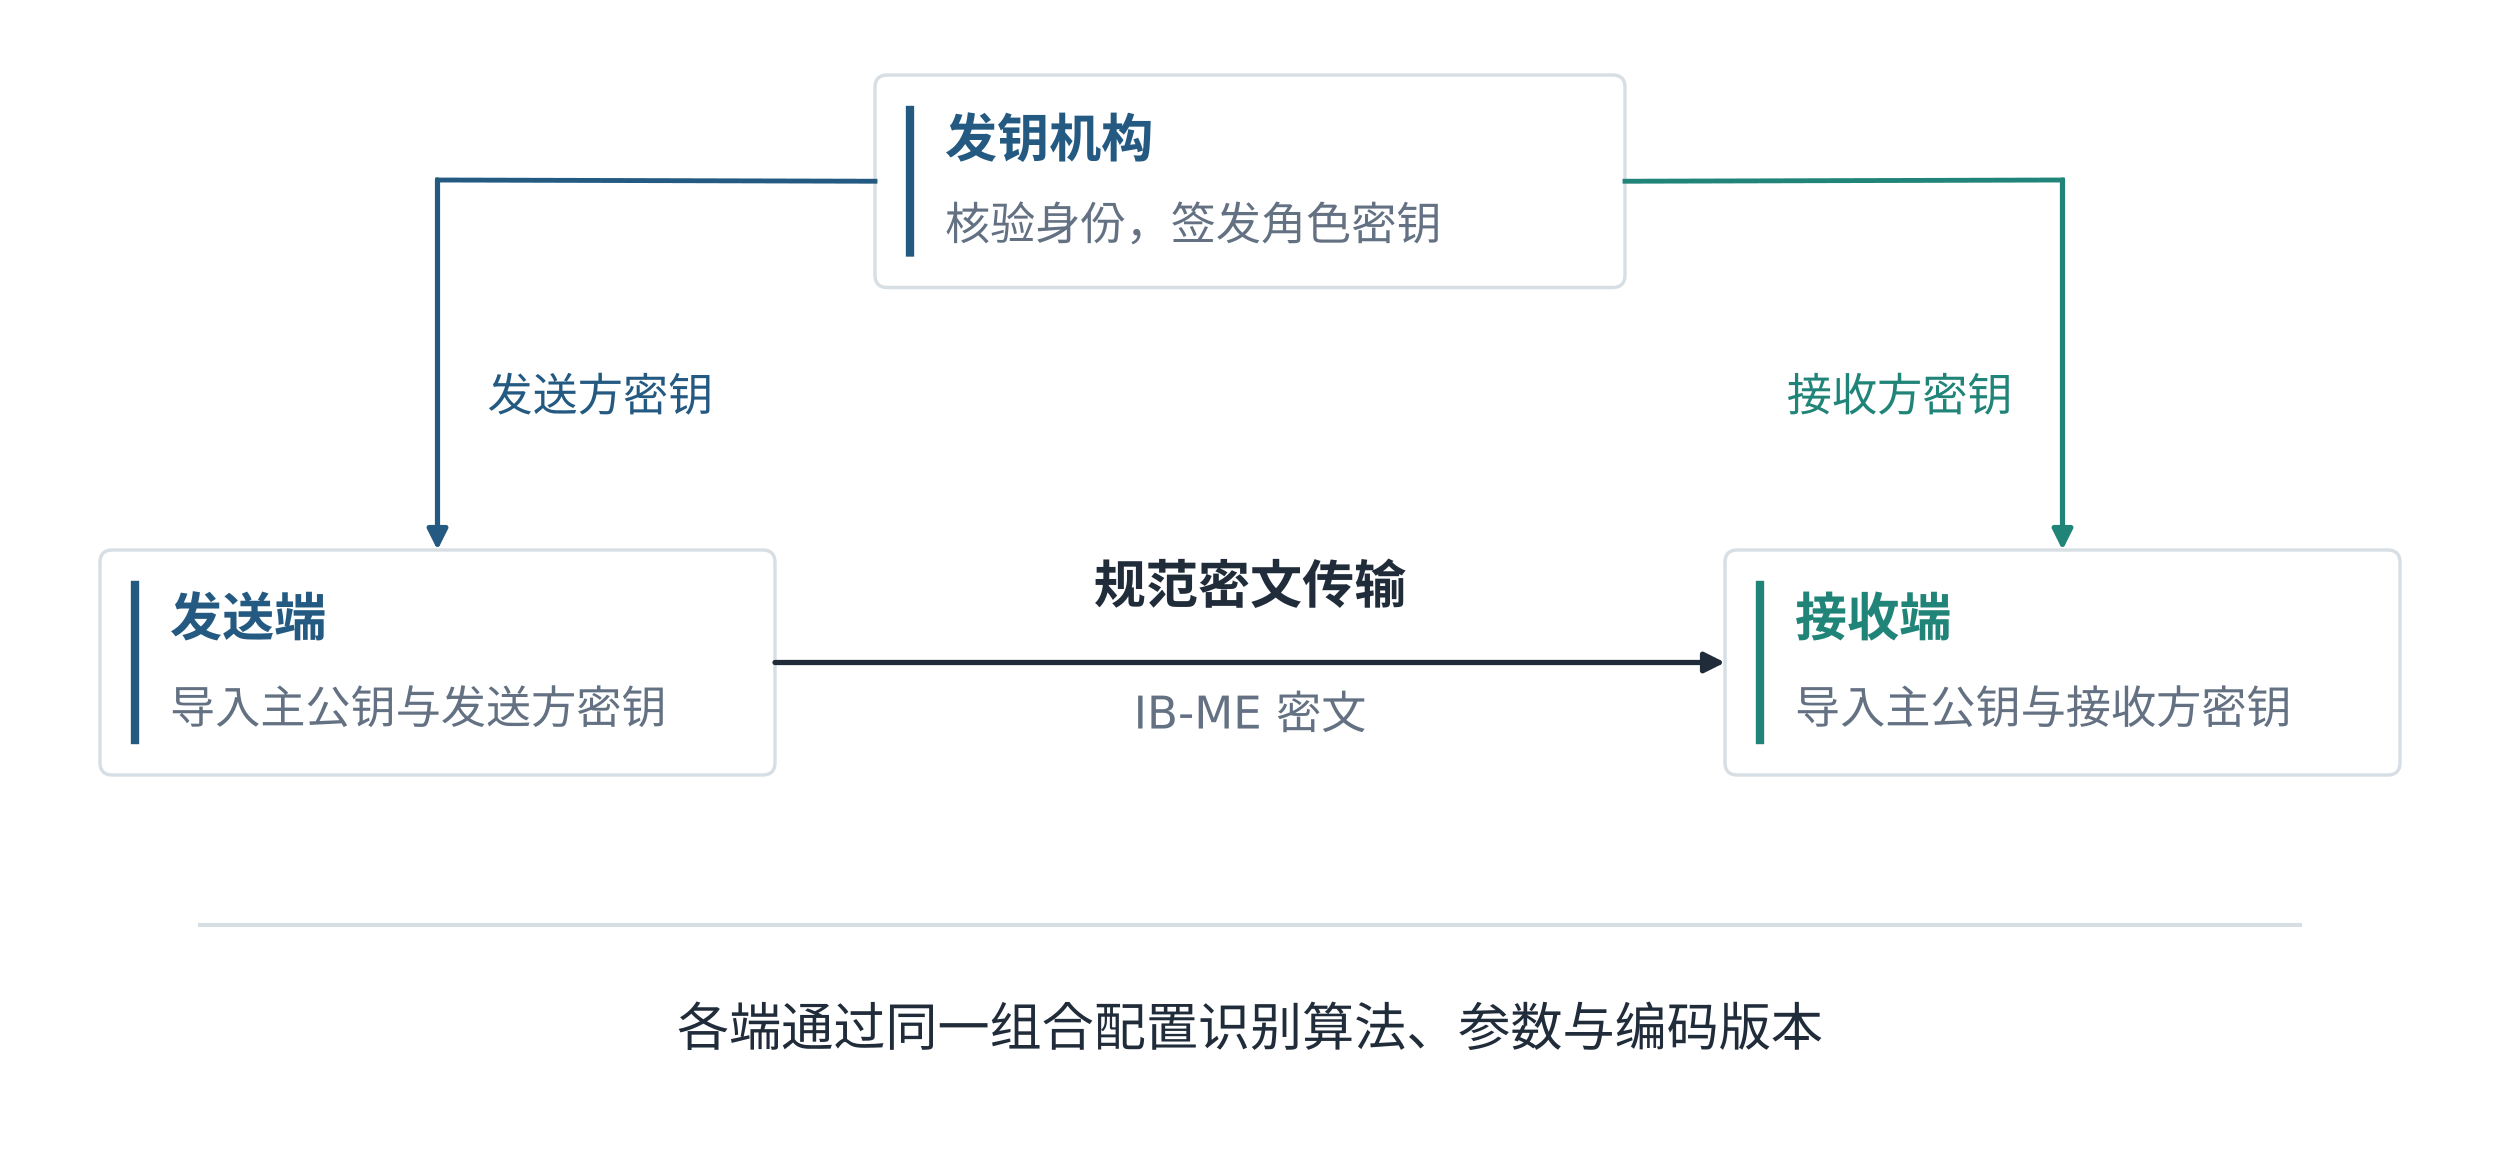
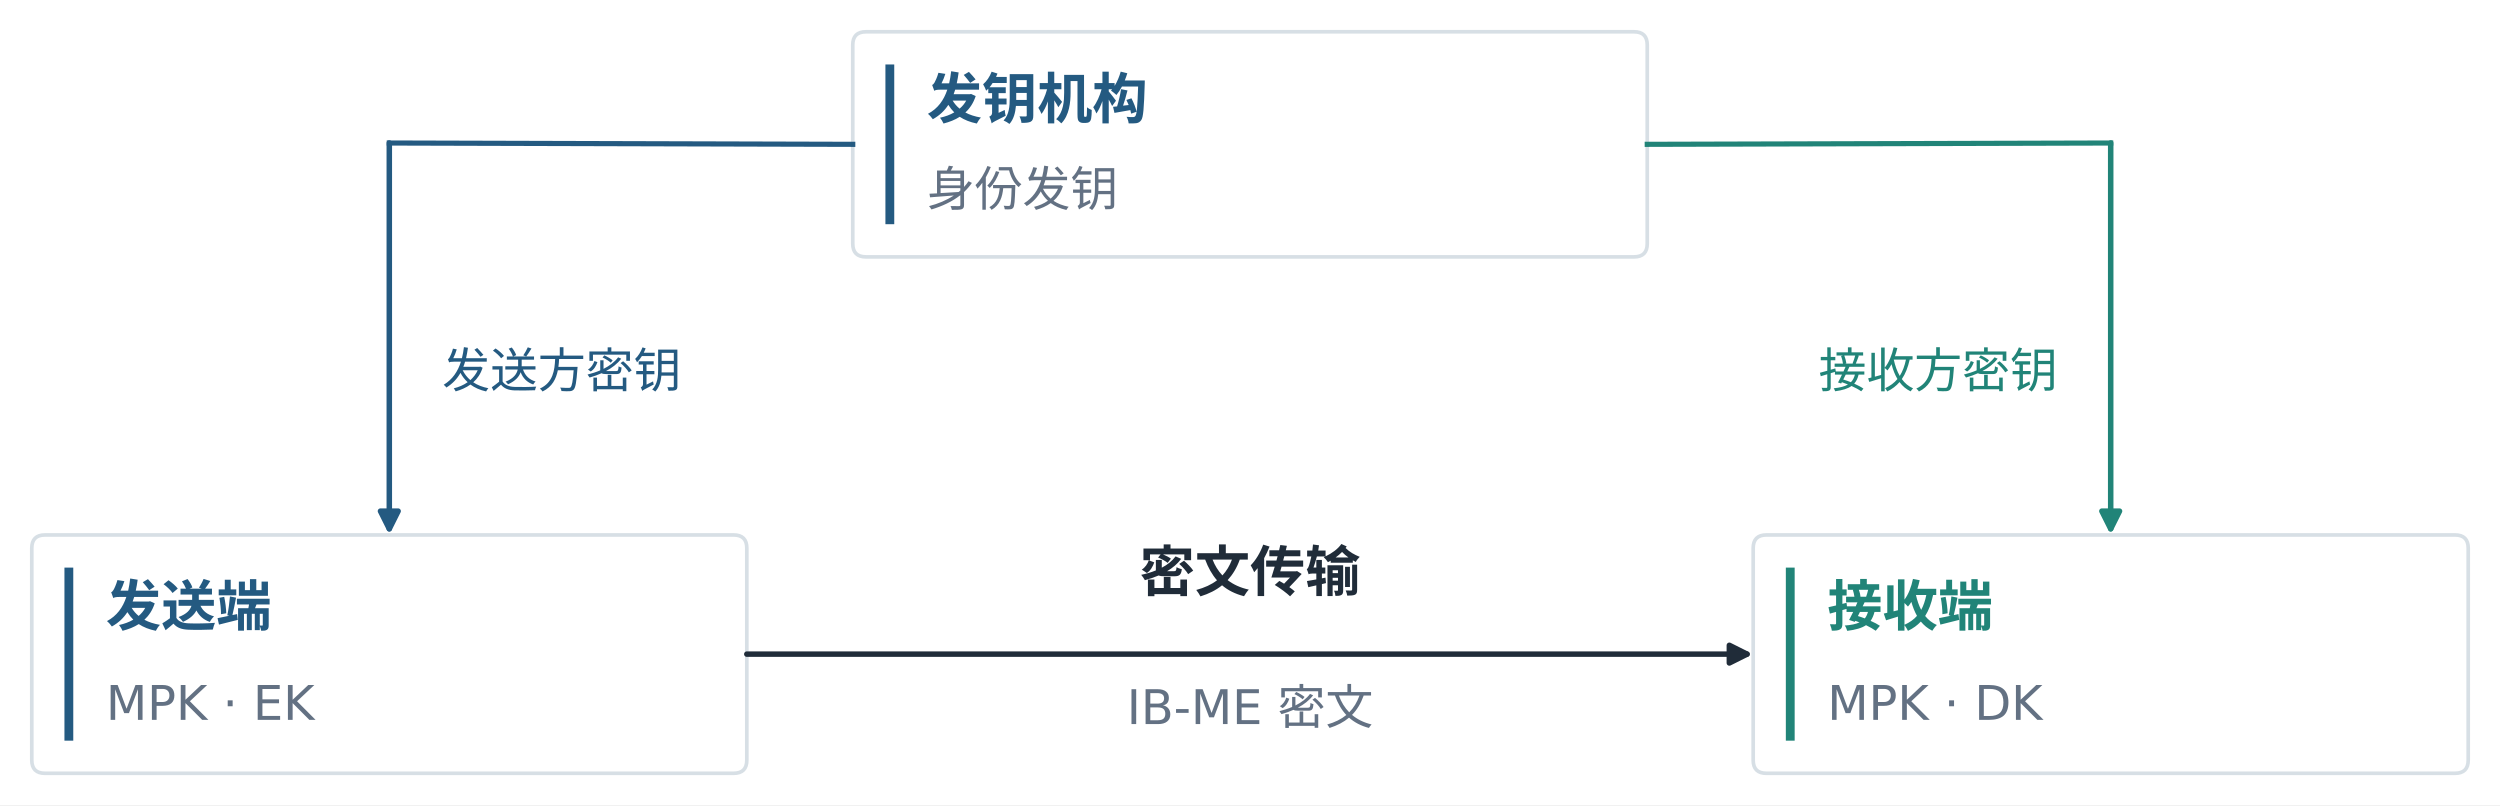
- <svg xmlns="http://www.w3.org/2000/svg" width="720pt" height="338.4pt" viewBox="0 0 720 338.4" version="1.1">
+ <svg xmlns="http://www.w3.org/2000/svg" width="679.68pt" height="218.88pt" viewBox="0 0 679.68 218.88" version="1.1">
  <defs>
    <style type="text/css">*{stroke-linejoin: round; stroke-linecap: butt}</style>
  </defs>
  <g id="figure_1">
    <g id="patch_1">
-       <path d="M 0 338.4 L 720 338.4 L 720 0 L 0 0 z " style="fill: #ffffff" />
+       <path d="M 0 218.88 L 679.68 218.88 L 679.68 -0 L 0 -0 z " style="fill: #ffffff" />
    </g>
    <g id="axes_1">
      <g id="patch_2">
-         <path d="M 255.6 21.6 L 464.4 21.6 Q 468 21.6 468 25.2 L 468 79.2 Q 468 82.8 464.4 82.8 L 255.6 82.8 Q 252 82.8 252 79.2 L 252 25.2 Q 252 21.6 255.6 21.6 z " clip-path="url(#p4b6ecd6855)" style="fill: #ffffff; stroke: #d7dfe5; stroke-linejoin: miter" />
+         <path d="M 235.44 8.64 L 444.24 8.64 Q 447.84 8.64 447.84 12.24 L 447.84 66.24 Q 447.84 69.84 444.24 69.84 L 235.44 69.84 Q 231.84 69.84 231.84 66.24 L 231.84 12.24 Q 231.84 8.64 235.44 8.64 z " clip-path="url(#pa78b67288a)" style="fill: #ffffff; stroke: #d7dfe5; stroke-linejoin: miter" />
      </g>
      <g id="patch_3">
-         <path d="M 32.4 158.4 L 219.6 158.4 Q 223.2 158.4 223.2 162 L 223.2 219.6 Q 223.2 223.2 219.6 223.2 L 32.4 223.2 Q 28.8 223.2 28.8 219.6 L 28.8 162 Q 28.8 158.4 32.4 158.4 z " clip-path="url(#p4b6ecd6855)" style="fill: #ffffff; stroke: #d7dfe5; stroke-linejoin: miter" />
+         <path d="M 12.24 145.44 L 199.44 145.44 Q 203.04 145.44 203.04 149.04 L 203.04 206.64 Q 203.04 210.24 199.44 210.24 L 12.24 210.24 Q 8.64 210.24 8.64 206.64 L 8.64 149.04 Q 8.64 145.44 12.24 145.44 z " clip-path="url(#pa78b67288a)" style="fill: #ffffff; stroke: #d7dfe5; stroke-linejoin: miter" />
      </g>
      <g id="patch_4">
-         <path d="M 500.4 158.4 L 687.6 158.4 Q 691.2 158.4 691.2 162 L 691.2 219.6 Q 691.2 223.2 687.6 223.2 L 500.4 223.2 Q 496.8 223.2 496.8 219.6 L 496.8 162 Q 496.8 158.4 500.4 158.4 z " clip-path="url(#p4b6ecd6855)" style="fill: #ffffff; stroke: #d7dfe5; stroke-linejoin: miter" />
+         <path d="M 480.24 145.44 L 667.44 145.44 Q 671.04 145.44 671.04 149.04 L 671.04 206.64 Q 671.04 210.24 667.44 210.24 L 480.24 210.24 Q 476.64 210.24 476.64 206.64 L 476.64 149.04 Q 476.64 145.44 480.24 145.44 z " clip-path="url(#pa78b67288a)" style="fill: #ffffff; stroke: #d7dfe5; stroke-linejoin: miter" />
      </g>
      <g id="patch_5">
-         <path d="M 126 51.84 Q 126 105.12 126 156.723 " clip-path="url(#p4b6ecd6855)" style="fill: none; stroke: #245a81; stroke-width: 1.5; stroke-linecap: round" />
-         <path d="M 128.4 151.923 L 126 156.723 L 123.6 151.923 z " clip-path="url(#p4b6ecd6855)" style="fill: #245a81; stroke: #245a81; stroke-width: 1.5; stroke-linecap: round" />
+         <path d="M 105.84 38.88 Q 105.84 92.16 105.84 143.763 " clip-path="url(#pa78b67288a)" style="fill: none; stroke: #245a81; stroke-width: 1.5; stroke-linecap: round" />
+         <path d="M 108.24 138.963 L 105.84 143.763 L 103.44 138.963 z " clip-path="url(#pa78b67288a)" style="fill: #245a81; stroke: #245a81; stroke-width: 1.5; stroke-linecap: round" />
      </g>
      <g id="patch_6">
-         <path d="M 594 51.84 Q 594 105.12 594 156.723 " clip-path="url(#p4b6ecd6855)" style="fill: none; stroke: #218478; stroke-width: 1.5; stroke-linecap: round" />
-         <path d="M 596.4 151.923 L 594 156.723 L 591.6 151.923 z " clip-path="url(#p4b6ecd6855)" style="fill: #218478; stroke: #218478; stroke-width: 1.5; stroke-linecap: round" />
+         <path d="M 573.84 38.88 Q 573.84 92.16 573.84 143.763 " clip-path="url(#pa78b67288a)" style="fill: none; stroke: #218478; stroke-width: 1.5; stroke-linecap: round" />
+         <path d="M 576.24 138.963 L 573.84 143.763 L 571.44 138.963 z " clip-path="url(#pa78b67288a)" style="fill: #218478; stroke: #218478; stroke-width: 1.5; stroke-linecap: round" />
      </g>
      <g id="patch_7">
-         <path d="M 223.2 190.8 Q 360 190.8 495.123 190.8 " clip-path="url(#p4b6ecd6855)" style="fill: none; stroke: #202c39; stroke-width: 1.5; stroke-linecap: round" />
-         <path d="M 490.323 188.4 L 495.123 190.8 L 490.323 193.2 z " clip-path="url(#p4b6ecd6855)" style="fill: #202c39; stroke: #202c39; stroke-width: 1.5; stroke-linecap: round" />
+         <path d="M 203.04 177.84 Q 339.84 177.84 474.963 177.84 " clip-path="url(#pa78b67288a)" style="fill: none; stroke: #202c39; stroke-width: 1.5; stroke-linecap: round" />
+         <path d="M 470.163 175.44 L 474.963 177.84 L 470.163 180.24 z " clip-path="url(#pa78b67288a)" style="fill: #202c39; stroke: #202c39; stroke-width: 1.5; stroke-linecap: round" />
      </g>
      <g id="line2d_1">
-         <path d="M 262.08 31.68 L 262.08 72.72 " clip-path="url(#p4b6ecd6855)" style="fill: none; stroke: #245a81; stroke-width: 2.4; stroke-linecap: square" />
+         <path d="M 241.92 18.72 L 241.92 59.76 " clip-path="url(#pa78b67288a)" style="fill: none; stroke: #245a81; stroke-width: 2.4; stroke-linecap: square" />
      </g>
      <g id="line2d_2">
-         <path d="M 38.88 168.48 L 38.88 213.12 " clip-path="url(#p4b6ecd6855)" style="fill: none; stroke: #245a81; stroke-width: 2.4; stroke-linecap: square" />
+         <path d="M 18.72 155.52 L 18.72 200.16 " clip-path="url(#pa78b67288a)" style="fill: none; stroke: #245a81; stroke-width: 2.4; stroke-linecap: square" />
      </g>
      <g id="line2d_3">
-         <path d="M 506.88 168.48 L 506.88 213.12 " clip-path="url(#p4b6ecd6855)" style="fill: none; stroke: #218478; stroke-width: 2.4; stroke-linecap: square" />
+         <path d="M 486.72 155.52 L 486.72 200.16 " clip-path="url(#pa78b67288a)" style="fill: none; stroke: #218478; stroke-width: 2.4; stroke-linecap: square" />
      </g>
      <g id="line2d_4">
-         <path d="M 252 52.2 L 126 51.84 " clip-path="url(#p4b6ecd6855)" style="fill: none; stroke: #245a81; stroke-width: 1.4; stroke-linecap: square" />
+         <path d="M 231.84 39.24 L 105.84 38.88 " clip-path="url(#pa78b67288a)" style="fill: none; stroke: #245a81; stroke-width: 1.4; stroke-linecap: square" />
      </g>
      <g id="line2d_5">
-         <path d="M 468 52.2 L 594 51.84 " clip-path="url(#p4b6ecd6855)" style="fill: none; stroke: #218478; stroke-width: 1.4; stroke-linecap: square" />
-       </g>
-       <g id="line2d_6">
-         <path d="M 57.6 266.4 L 662.4 266.4 " clip-path="url(#p4b6ecd6855)" style="fill: none; stroke: #d7dfe5; stroke-width: 1.2; stroke-linecap: square" />
+         <path d="M 447.84 39.24 L 573.84 38.88 " clip-path="url(#pa78b67288a)" style="fill: none; stroke: #218478; stroke-width: 1.4; stroke-linecap: square" />
      </g>
      <g id="text_1">
-         <text style="font-weight: 700; font-size: 15px; font-family: 'Microsoft YaHei', 'DejaVu Sans'; text-anchor: start; fill: #245a81" x="272.16" y="45.19" transform="rotate(-0 272.16 45.19008)">发钥机构</text>
+         <text style="font-weight: 700; font-size: 15px; font-family: 'Microsoft YaHei', 'DejaVu Sans'; text-anchor: start; fill: #245a81" x="252" y="32.23" transform="rotate(-0 252 32.23008)">发钥机构</text>
      </g>
      <g id="text_2">
-         <text style="font-size: 13px; font-family: 'Microsoft YaHei', 'DejaVu Sans'; text-anchor: start; fill: #637183" x="272.16" y="68.997" transform="rotate(-0 272.16 68.99711)">核验身份，签发角色密钥</text>
+         <text style="font-size: 13px; font-family: 'Microsoft YaHei', 'DejaVu Sans'; text-anchor: start; fill: #637183" x="252" y="56.007" transform="rotate(-0 252 56.00664)">身份发钥</text>
      </g>
      <g id="text_3">
-         <text style="font-weight: 700; font-size: 15px; font-family: 'Microsoft YaHei', 'DejaVu Sans'; text-anchor: start; fill: #245a81" x="48.96" y="183.098" transform="rotate(-0 48.96 183.0982)">发送端</text>
+         <text style="font-weight: 700; font-size: 15px; font-family: 'Microsoft YaHei', 'DejaVu Sans'; text-anchor: start; fill: #245a81" x="28.8" y="170.138" transform="rotate(-0 28.8 170.1382)">发送端</text>
      </g>
      <g id="text_4">
-         <text style="font-size: 13px; font-family: 'Microsoft YaHei', 'DejaVu Sans'; text-anchor: start; fill: #637183" x="48.96" y="208.305" transform="rotate(-0 48.96 208.3049)">导入主公钥与发送方密钥</text>
+         <text style="font-size: 13px; font-family: 'Microsoft YaHei', 'DejaVu Sans'; text-anchor: start; fill: #637183" x="28.8" y="195.717" transform="rotate(-0 28.8 195.7166)">MPK · EK</text>
      </g>
      <g id="text_5">
-         <text style="font-weight: 700; font-size: 15px; font-family: 'Microsoft YaHei', 'DejaVu Sans'; text-anchor: start; fill: #218478" x="516.96" y="183.098" transform="rotate(-0 516.96 183.0982)">接收端</text>
+         <text style="font-weight: 700; font-size: 15px; font-family: 'Microsoft YaHei', 'DejaVu Sans'; text-anchor: start; fill: #218478" x="496.8" y="170.138" transform="rotate(-0 496.8 170.1382)">接收端</text>
      </g>
      <g id="text_6">
-         <text style="font-size: 13px; font-family: 'Microsoft YaHei', 'DejaVu Sans'; text-anchor: start; fill: #637183" x="516.96" y="208.305" transform="rotate(-0 516.96 208.3049)">导入主公钥与接收方密钥</text>
+         <text style="font-size: 13px; font-family: 'Microsoft YaHei', 'DejaVu Sans'; text-anchor: start; fill: #637183" x="496.8" y="195.717" transform="rotate(-0 496.8 195.7166)">MPK · DK</text>
      </g>
      <g id="text_7">
-         <text style="font-size: 13px; font-family: 'Microsoft YaHei', 'DejaVu Sans'; text-anchor: start; fill: #245a81" x="140.4" y="118.305" transform="rotate(-0 140.4 118.3049)">发送方密钥</text>
+         <text style="font-size: 13px; font-family: 'Microsoft YaHei', 'DejaVu Sans'; text-anchor: start; fill: #245a81" x="120.24" y="105.345" transform="rotate(-0 120.24 105.3449)">发送方密钥</text>
      </g>
      <g id="text_8">
-         <text style="font-size: 13px; font-family: 'Microsoft YaHei', 'DejaVu Sans'; text-anchor: end; fill: #218478" x="579.6" y="118.305" transform="rotate(-0 579.6 118.3049)">接收方密钥</text>
+         <text style="font-size: 13px; font-family: 'Microsoft YaHei', 'DejaVu Sans'; text-anchor: end; fill: #218478" x="559.44" y="105.345" transform="rotate(-0 559.44 105.3449)">接收方密钥</text>
      </g>
      <g id="text_9">
-         <text style="font-weight: 700; font-size: 15px; font-family: 'Microsoft YaHei', 'DejaVu Sans'; text-anchor: middle; fill: #202c39" x="360" y="173.709" transform="rotate(-0 360 173.7089)">规范密文传输</text>
+         <text style="font-weight: 700; font-size: 15px; font-family: 'Microsoft YaHei', 'DejaVu Sans'; text-anchor: middle; fill: #202c39" x="339.84" y="160.749" transform="rotate(-0 339.84 160.7489)">密文传输</text>
      </g>
      <g id="text_10">
-         <text style="font-size: 13px; font-family: 'Microsoft YaHei', 'DejaVu Sans'; text-anchor: middle; fill: #637183" x="360" y="209.821" transform="rotate(-0 360 209.8211)">IB-ME 密文</text>
-       </g>
-       <g id="text_11">
-         <text style="font-size: 15px; font-family: 'Microsoft YaHei', 'DejaVu Sans'; text-anchor: middle; fill: #202c39" x="360" y="301.128" transform="rotate(-0 360 301.1278)">各端通过同一组合配置识别算法、参数与编码版本</text>
+         <text style="font-size: 13px; font-family: 'Microsoft YaHei', 'DejaVu Sans'; text-anchor: middle; fill: #637183" x="339.84" y="196.861" transform="rotate(-0 339.84 196.8611)">IB-ME 密文</text>
      </g>
    </g>
  </g>
  <defs>
-     <clipPath id="p4b6ecd6855">
-       <rect x="0" y="0" width="720" height="338.4" />
+     <clipPath id="pa78b67288a">
+       <rect x="-20.16" y="-12.96" width="720" height="338.4" />
    </clipPath>
  </defs>
</svg>
